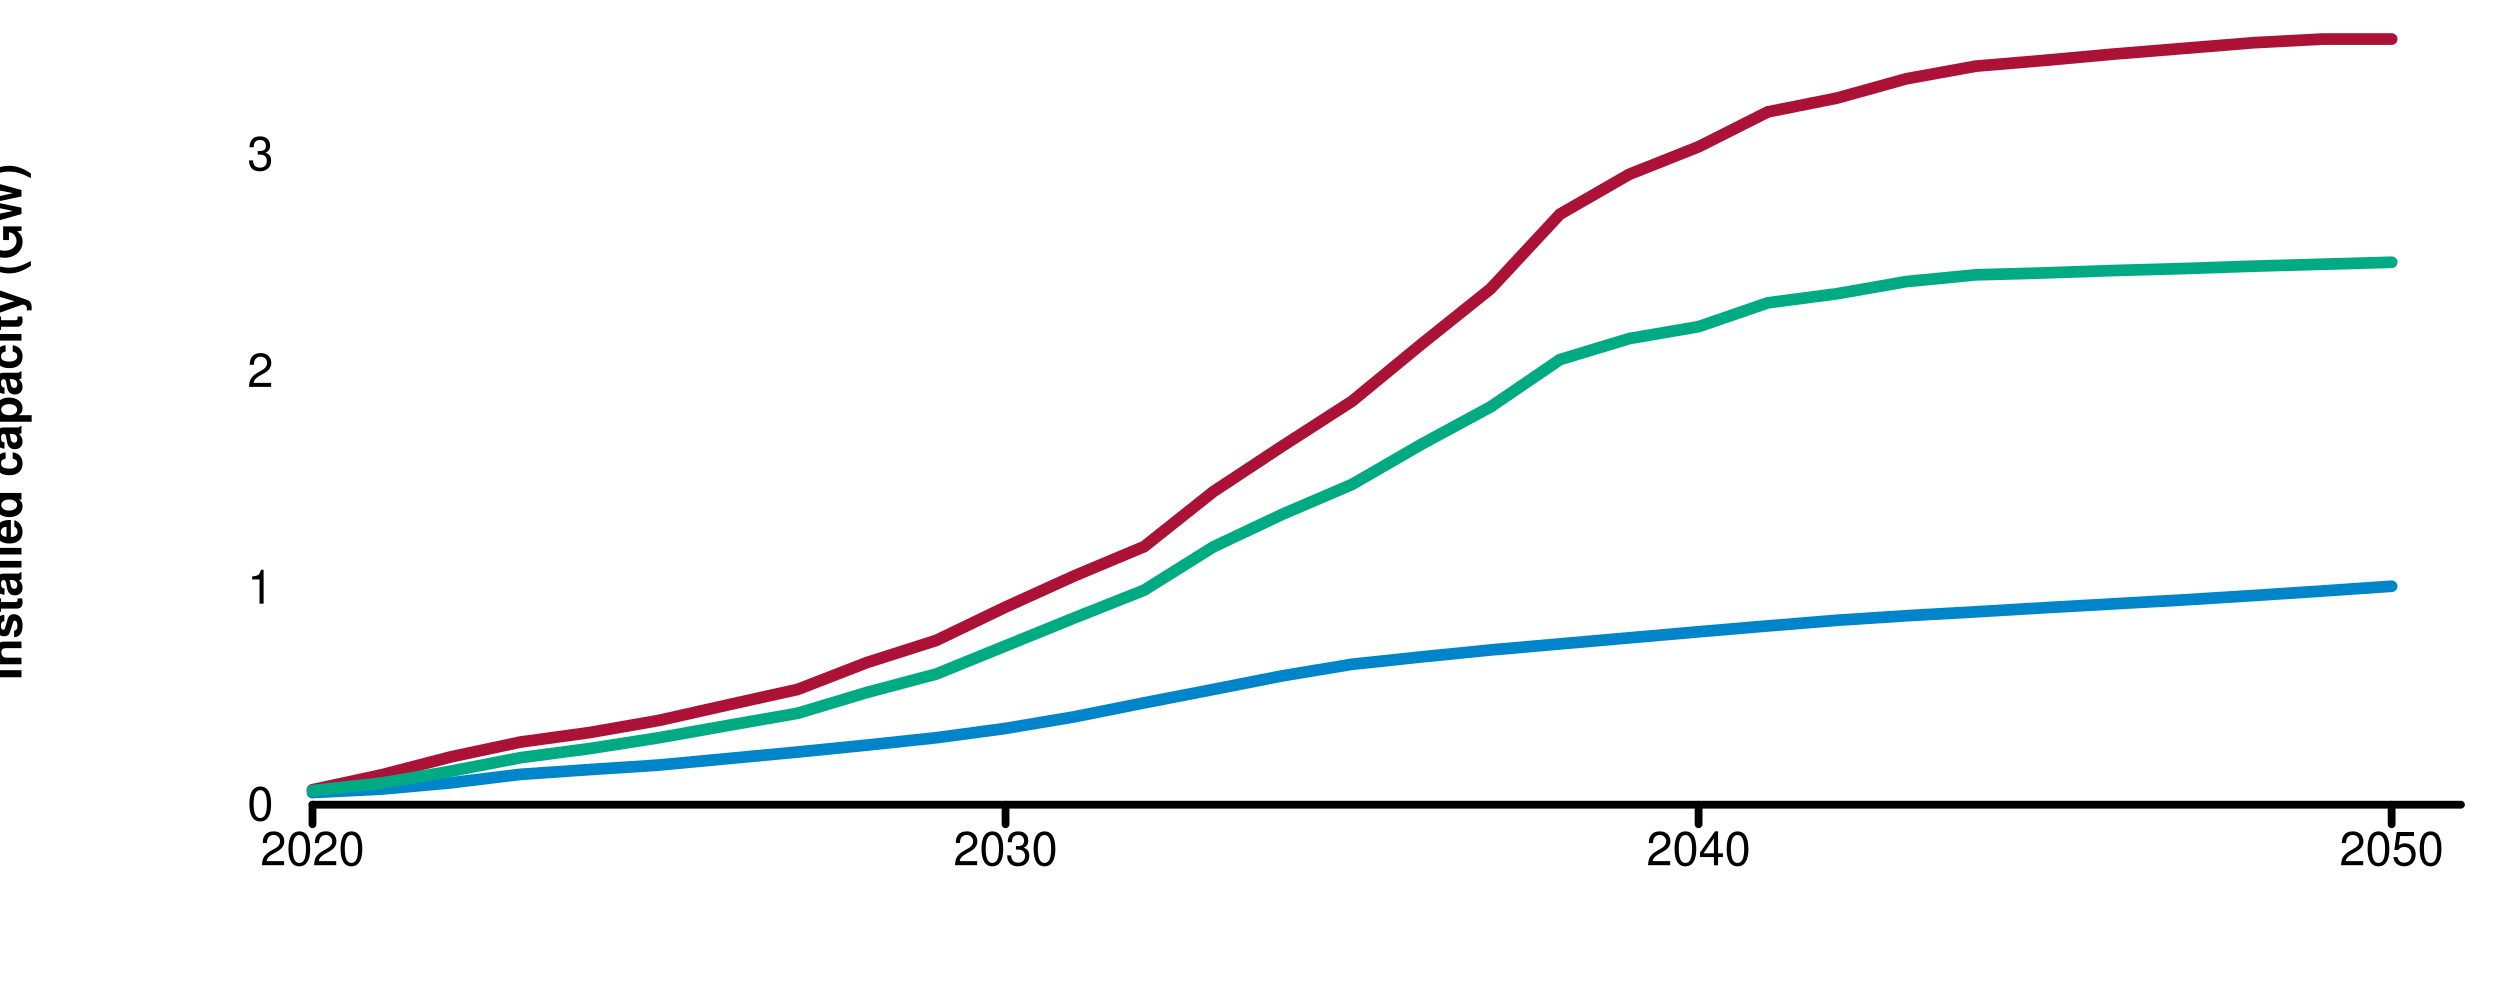
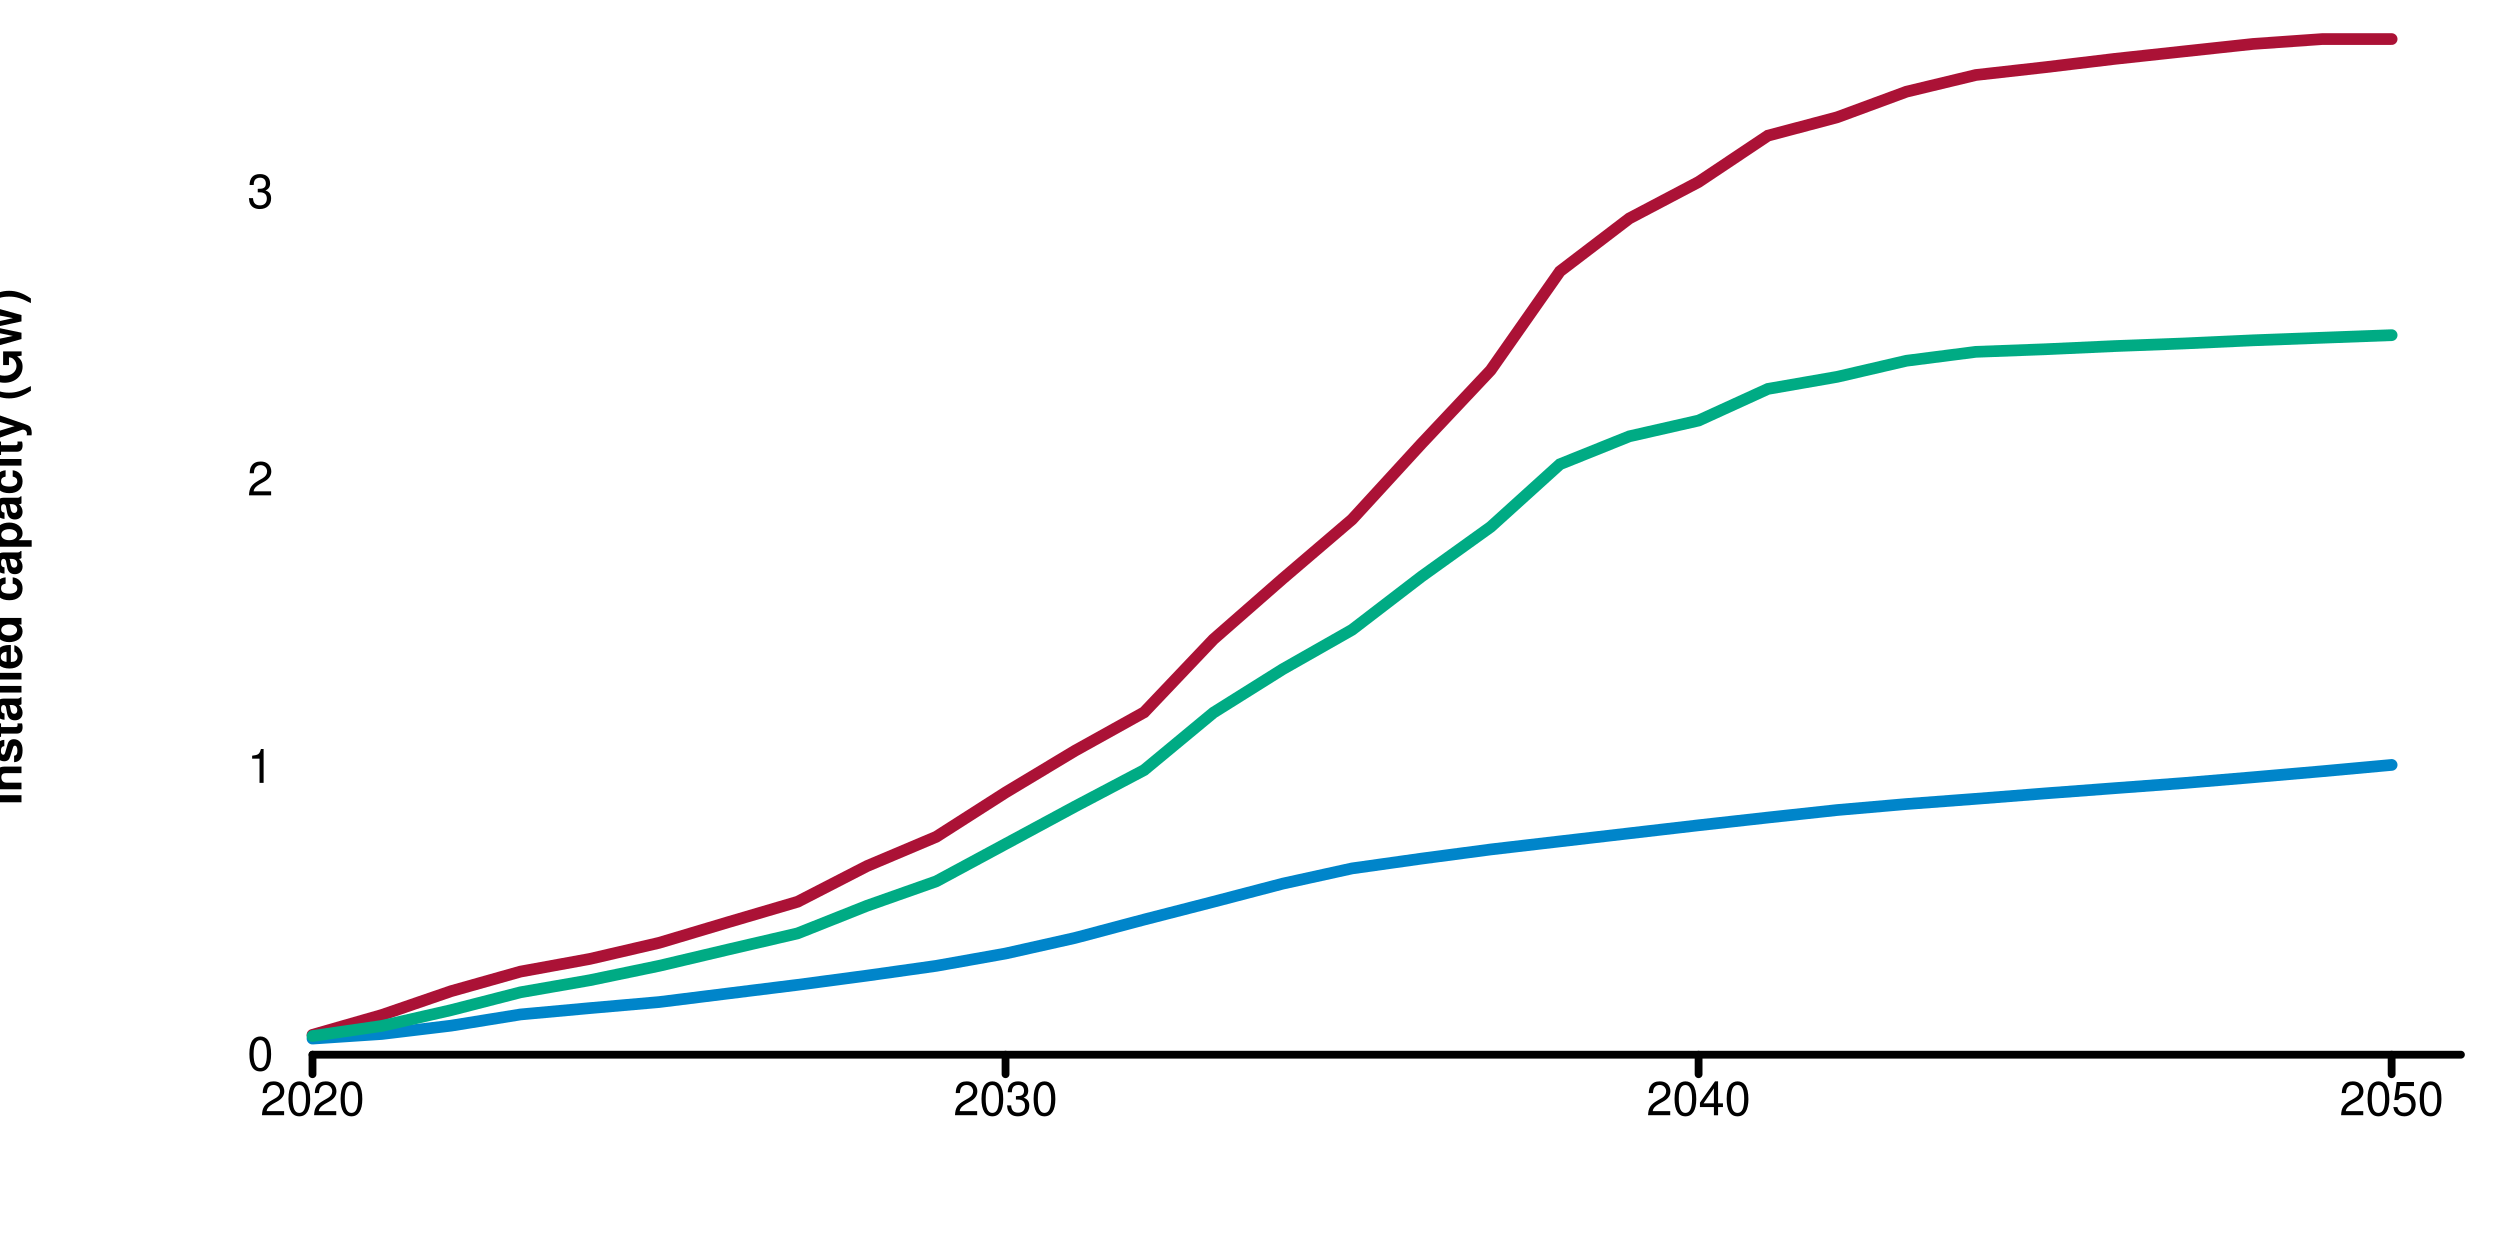
- <svg xmlns="http://www.w3.org/2000/svg" width="640" height="256" viewBox="0 0 640 256" style="overflow:display" preserveAspectRatio="xMinYMin meet" overflow="visible">
+ <svg xmlns="http://www.w3.org/2000/svg" width="640" height="320" viewBox="0 0 640 320" style="overflow:display" preserveAspectRatio="xMinYMin meet" overflow="visible">
  <defs>
    <style>.data-series path.line { fill-opacity: 0; }.data-series path.line.dotted { stroke-dasharray: 12 20 }.data-series circle { display: none; }.data-series:hover path.line, .data-series.on path.line { stroke-width: 5; }.data-series:hover circle, .data-series.on circle { display: inline; }.data-series circle:hover, .data-series circle.on { r: 6px!important; fill: black; }.grid { font-family: "Helvetica Neue",Helvetica,Arial,"Lucida Grande",sans-serif; }.grid line { stroke: rgb(0,0,0); stroke-width: 2; stroke-linecap: round; }.grid.grid-x text { text-anchor: middle; dominant-baseline: hanging; transform: translateY(10px); }.grid.grid-y text { text-anchor: end; dominant-baseline: middle; transform: translateX(-10px); }</style>
  </defs>
  <g class="grid grid-y">
-     <line x1="80" y1="206" x2="630" y2="206" data-left="80" />
-     <text x="80" y="206" text-anchor="end">0</text>
-     <text x="80" y="150.523" text-anchor="end">1</text>
-     <text x="80" y="95.046" text-anchor="end">2</text>
-     <text x="80" y="39.569" text-anchor="end">3</text>
-     <text style="text-anchor:middle;dominant-baseline:hanging;font-weight:bold;transform: translateY(108px) rotate(-90deg);">Installed capacity (GW)</text>
+     <line x1="80" y1="270" x2="630" y2="270" data-left="80" />
+     <text x="80" y="270" text-anchor="end">0</text>
+     <text x="80" y="196.408" text-anchor="end">1</text>
+     <text x="80" y="122.816" text-anchor="end">2</text>
+     <text x="80" y="49.224" text-anchor="end">3</text>
+     <text style="text-anchor:middle;dominant-baseline:hanging;font-weight:bold;transform: translateY(140px) rotate(-90deg);">Installed capacity (GW)</text>
  </g>
  <g class="grid grid-x">
-     <line class="tick" x1="80" y1="206" x2="80" y2="211" />
-     <text x="80" y="206" text-anchor="middle">2020</text>
-     <line class="tick" x1="257.419" y1="206" x2="257.419" y2="211" />
-     <text x="257.419" y="206" text-anchor="middle">2030</text>
-     <line class="tick" x1="434.839" y1="206" x2="434.839" y2="211" />
-     <text x="434.839" y="206" text-anchor="middle">2040</text>
-     <line class="tick" x1="612.258" y1="206" x2="612.258" y2="211" />
-     <text x="612.258" y="206" text-anchor="middle">2050</text>
-     <text style="text-anchor:middle;dominant-baseline:hanging;font-weight:bold;transform: translateY(108px) rotate(-90deg);" />
+     <line class="tick" x1="80" y1="270" x2="80" y2="275" />
+     <text x="80" y="270" text-anchor="middle">2020</text>
+     <line class="tick" x1="257.419" y1="270" x2="257.419" y2="275" />
+     <text x="257.419" y="270" text-anchor="middle">2030</text>
+     <line class="tick" x1="434.839" y1="270" x2="434.839" y2="275" />
+     <text x="434.839" y="270" text-anchor="middle">2040</text>
+     <line class="tick" x1="612.258" y1="270" x2="612.258" y2="275" />
+     <text x="612.258" y="270" text-anchor="middle">2050</text>
+     <text style="text-anchor:middle;dominant-baseline:hanging;font-weight:bold;transform: translateY(140px) rotate(-90deg);" />
  </g>
  <g data-scenario="high-hydrogen" class="data-series">
-     <path d="M 80,202.893L 97.742,202.006L 115.484,200.397L 133.226,198.233L 150.968,197.013L 168.71,195.848L 186.452,194.183L 204.194,192.519L 221.935,190.744L 239.677,188.858L 257.419,186.472L 275.161,183.476L 292.903,179.926L 310.645,176.486L 328.387,172.991L 346.129,170.051L 363.871,168.165L 381.613,166.389L 399.355,164.836L 417.097,163.283L 434.839,161.729L 452.581,160.232L 470.323,158.789L 488.065,157.624L 505.806,156.626L 523.548,155.571L 541.29,154.573L 559.032,153.574L 576.774,152.465L 594.516,151.3L 612.258,150.079" id="High hydrogen" class="line" stroke="#0085CA" stroke-width="3" stroke-linecap="round" />
-     <circle cx="80" cy="202.893" data-y="0.056" data-x="2020" r="4" fill="#0085CA" />
-     <circle cx="97.742" cy="202.006" data-y="0.072" data-x="2021" r="4" fill="#0085CA" />
-     <circle cx="115.484" cy="200.397" data-y="0.101" data-x="2022" r="4" fill="#0085CA" />
-     <circle cx="133.226" cy="198.233" data-y="0.140" data-x="2023" r="4" fill="#0085CA" />
-     <circle cx="150.968" cy="197.013" data-y="0.162" data-x="2024" r="4" fill="#0085CA" />
-     <circle cx="168.71" cy="195.848" data-y="0.183" data-x="2025" r="4" fill="#0085CA" />
-     <circle cx="186.452" cy="194.183" data-y="0.213" data-x="2026" r="4" fill="#0085CA" />
-     <circle cx="204.194" cy="192.519" data-y="0.243" data-x="2027" r="4" fill="#0085CA" />
-     <circle cx="221.935" cy="190.744" data-y="0.275" data-x="2028" r="4" fill="#0085CA" />
-     <circle cx="239.677" cy="188.858" data-y="0.309" data-x="2029" r="4" fill="#0085CA" />
-     <circle cx="257.419" cy="186.472" data-y="0.352" data-x="2030" r="4" fill="#0085CA" />
-     <circle cx="275.161" cy="183.476" data-y="0.406" data-x="2031" r="4" fill="#0085CA" />
-     <circle cx="292.903" cy="179.926" data-y="0.470" data-x="2032" r="4" fill="#0085CA" />
-     <circle cx="310.645" cy="176.486" data-y="0.532" data-x="2033" r="4" fill="#0085CA" />
-     <circle cx="328.387" cy="172.991" data-y="0.595" data-x="2034" r="4" fill="#0085CA" />
-     <circle cx="346.129" cy="170.051" data-y="0.648" data-x="2035" r="4" fill="#0085CA" />
-     <circle cx="363.871" cy="168.165" data-y="0.682" data-x="2036" r="4" fill="#0085CA" />
-     <circle cx="381.613" cy="166.389" data-y="0.714" data-x="2037" r="4" fill="#0085CA" />
-     <circle cx="399.355" cy="164.836" data-y="0.742" data-x="2038" r="4" fill="#0085CA" />
-     <circle cx="417.097" cy="163.283" data-y="0.770" data-x="2039" r="4" fill="#0085CA" />
-     <circle cx="434.839" cy="161.729" data-y="0.798" data-x="2040" r="4" fill="#0085CA" />
-     <circle cx="452.581" cy="160.232" data-y="0.825" data-x="2041" r="4" fill="#0085CA" />
-     <circle cx="470.323" cy="158.789" data-y="0.851" data-x="2042" r="4" fill="#0085CA" />
-     <circle cx="488.065" cy="157.624" data-y="0.872" data-x="2043" r="4" fill="#0085CA" />
-     <circle cx="505.806" cy="156.626" data-y="0.890" data-x="2044" r="4" fill="#0085CA" />
-     <circle cx="523.548" cy="155.571" data-y="0.909" data-x="2045" r="4" fill="#0085CA" />
-     <circle cx="541.29" cy="154.573" data-y="0.927" data-x="2046" r="4" fill="#0085CA" />
-     <circle cx="559.032" cy="153.574" data-y="0.945" data-x="2047" r="4" fill="#0085CA" />
-     <circle cx="576.774" cy="152.465" data-y="0.965" data-x="2048" r="4" fill="#0085CA" />
-     <circle cx="594.516" cy="151.3" data-y="0.986" data-x="2049" r="4" fill="#0085CA" />
-     <circle cx="612.258" cy="150.079" data-y="1.008" data-x="2050" r="4" fill="#0085CA" />
+     <path d="M 80.00,265.88L 97.74,264.70L 115.48,262.57L 133.23,259.70L 150.97,258.08L 168.71,256.53L 186.45,254.32L 204.19,252.12L 221.94,249.76L 239.68,247.26L 257.42,244.10L 275.16,240.12L 292.90,235.41L 310.65,230.85L 328.39,226.21L 346.13,222.31L 363.87,219.81L 381.61,217.46L 399.35,215.39L 417.10,213.33L 434.84,211.27L 452.58,209.29L 470.32,207.37L 488.06,205.83L 505.81,204.50L 523.55,203.11L 541.29,201.78L 559.03,200.46L 576.77,198.98L 594.52,197.44L 612.26,195.82" id="High hydrogen" class="line" stroke="#0085CA" stroke-width="3" stroke-linecap="round" />
+     <circle cx="80.00" cy="265.88" data-y="0.056" data-x="2020" r="4" fill="#0085CA" />
+     <circle cx="97.74" cy="264.70" data-y="0.072" data-x="2021" r="4" fill="#0085CA" />
+     <circle cx="115.48" cy="262.57" data-y="0.101" data-x="2022" r="4" fill="#0085CA" />
+     <circle cx="133.23" cy="259.70" data-y="0.140" data-x="2023" r="4" fill="#0085CA" />
+     <circle cx="150.97" cy="258.08" data-y="0.162" data-x="2024" r="4" fill="#0085CA" />
+     <circle cx="168.71" cy="256.53" data-y="0.183" data-x="2025" r="4" fill="#0085CA" />
+     <circle cx="186.45" cy="254.32" data-y="0.213" data-x="2026" r="4" fill="#0085CA" />
+     <circle cx="204.19" cy="252.12" data-y="0.243" data-x="2027" r="4" fill="#0085CA" />
+     <circle cx="221.94" cy="249.76" data-y="0.275" data-x="2028" r="4" fill="#0085CA" />
+     <circle cx="239.68" cy="247.26" data-y="0.309" data-x="2029" r="4" fill="#0085CA" />
+     <circle cx="257.42" cy="244.10" data-y="0.352" data-x="2030" r="4" fill="#0085CA" />
+     <circle cx="275.16" cy="240.12" data-y="0.406" data-x="2031" r="4" fill="#0085CA" />
+     <circle cx="292.90" cy="235.41" data-y="0.470" data-x="2032" r="4" fill="#0085CA" />
+     <circle cx="310.65" cy="230.85" data-y="0.532" data-x="2033" r="4" fill="#0085CA" />
+     <circle cx="328.39" cy="226.21" data-y="0.595" data-x="2034" r="4" fill="#0085CA" />
+     <circle cx="346.13" cy="222.31" data-y="0.648" data-x="2035" r="4" fill="#0085CA" />
+     <circle cx="363.87" cy="219.81" data-y="0.682" data-x="2036" r="4" fill="#0085CA" />
+     <circle cx="381.61" cy="217.46" data-y="0.714" data-x="2037" r="4" fill="#0085CA" />
+     <circle cx="399.35" cy="215.39" data-y="0.742" data-x="2038" r="4" fill="#0085CA" />
+     <circle cx="417.10" cy="213.33" data-y="0.770" data-x="2039" r="4" fill="#0085CA" />
+     <circle cx="434.84" cy="211.27" data-y="0.798" data-x="2040" r="4" fill="#0085CA" />
+     <circle cx="452.58" cy="209.29" data-y="0.825" data-x="2041" r="4" fill="#0085CA" />
+     <circle cx="470.32" cy="207.37" data-y="0.851" data-x="2042" r="4" fill="#0085CA" />
+     <circle cx="488.06" cy="205.83" data-y="0.872" data-x="2043" r="4" fill="#0085CA" />
+     <circle cx="505.81" cy="204.50" data-y="0.890" data-x="2044" r="4" fill="#0085CA" />
+     <circle cx="523.55" cy="203.11" data-y="0.909" data-x="2045" r="4" fill="#0085CA" />
+     <circle cx="541.29" cy="201.78" data-y="0.927" data-x="2046" r="4" fill="#0085CA" />
+     <circle cx="559.03" cy="200.46" data-y="0.945" data-x="2047" r="4" fill="#0085CA" />
+     <circle cx="576.77" cy="198.98" data-y="0.965" data-x="2048" r="4" fill="#0085CA" />
+     <circle cx="594.52" cy="197.44" data-y="0.986" data-x="2049" r="4" fill="#0085CA" />
+     <circle cx="612.26" cy="195.82" data-y="1.008" data-x="2050" r="4" fill="#0085CA" />
  </g>
  <g data-scenario="deep-electrification" class="data-series">
-     <path d="M 80,202.172L 97.742,198.344L 115.484,193.74L 133.226,189.967L 150.968,187.526L 168.71,184.419L 186.452,180.425L 204.194,176.486L 221.935,169.607L 239.677,163.948L 257.419,155.405L 275.161,147.361L 292.903,139.927L 310.645,125.836L 328.387,114.13L 346.129,102.702L 363.871,88.112L 381.613,73.909L 399.355,54.825L 417.097,44.618L 434.839,37.572L 452.581,28.64L 470.323,25.09L 488.065,20.152L 505.806,16.935L 523.548,15.437L 541.29,13.828L 559.032,12.386L 576.774,10.943L 594.516,10L 612.258,10" id="Deep electrification" class="line" stroke="#AB1236" stroke-width="3" stroke-linecap="round" />
-     <circle cx="80" cy="202.172" data-y="0.069" data-x="2020" r="4" fill="#AB1236" />
-     <circle cx="97.742" cy="198.344" data-y="0.138" data-x="2021" r="4" fill="#AB1236" />
-     <circle cx="115.484" cy="193.74" data-y="0.221" data-x="2022" r="4" fill="#AB1236" />
-     <circle cx="133.226" cy="189.967" data-y="0.289" data-x="2023" r="4" fill="#AB1236" />
-     <circle cx="150.968" cy="187.526" data-y="0.333" data-x="2024" r="4" fill="#AB1236" />
-     <circle cx="168.71" cy="184.419" data-y="0.389" data-x="2025" r="4" fill="#AB1236" />
-     <circle cx="186.452" cy="180.425" data-y="0.461" data-x="2026" r="4" fill="#AB1236" />
-     <circle cx="204.194" cy="176.486" data-y="0.532" data-x="2027" r="4" fill="#AB1236" />
-     <circle cx="221.935" cy="169.607" data-y="0.656" data-x="2028" r="4" fill="#AB1236" />
-     <circle cx="239.677" cy="163.948" data-y="0.758" data-x="2029" r="4" fill="#AB1236" />
-     <circle cx="257.419" cy="155.405" data-y="0.912" data-x="2030" r="4" fill="#AB1236" />
-     <circle cx="275.161" cy="147.361" data-y="1.057" data-x="2031" r="4" fill="#AB1236" />
-     <circle cx="292.903" cy="139.927" data-y="1.191" data-x="2032" r="4" fill="#AB1236" />
-     <circle cx="310.645" cy="125.836" data-y="1.445" data-x="2033" r="4" fill="#AB1236" />
-     <circle cx="328.387" cy="114.13" data-y="1.656" data-x="2034" r="4" fill="#AB1236" />
-     <circle cx="346.129" cy="102.702" data-y="1.862" data-x="2035" r="4" fill="#AB1236" />
-     <circle cx="363.871" cy="88.112" data-y="2.125" data-x="2036" r="4" fill="#AB1236" />
-     <circle cx="381.613" cy="73.909" data-y="2.381" data-x="2037" r="4" fill="#AB1236" />
-     <circle cx="399.355" cy="54.825" data-y="2.725" data-x="2038" r="4" fill="#AB1236" />
-     <circle cx="417.097" cy="44.618" data-y="2.909" data-x="2039" r="4" fill="#AB1236" />
-     <circle cx="434.839" cy="37.572" data-y="3.036" data-x="2040" r="4" fill="#AB1236" />
-     <circle cx="452.581" cy="28.64" data-y="3.197" data-x="2041" r="4" fill="#AB1236" />
-     <circle cx="470.323" cy="25.09" data-y="3.261" data-x="2042" r="4" fill="#AB1236" />
-     <circle cx="488.065" cy="20.152" data-y="3.350" data-x="2043" r="4" fill="#AB1236" />
-     <circle cx="505.806" cy="16.935" data-y="3.408" data-x="2044" r="4" fill="#AB1236" />
-     <circle cx="523.548" cy="15.437" data-y="3.435" data-x="2045" r="4" fill="#AB1236" />
-     <circle cx="541.29" cy="13.828" data-y="3.464" data-x="2046" r="4" fill="#AB1236" />
-     <circle cx="559.032" cy="12.386" data-y="3.490" data-x="2047" r="4" fill="#AB1236" />
-     <circle cx="576.774" cy="10.943" data-y="3.516" data-x="2048" r="4" fill="#AB1236" />
-     <circle cx="594.516" cy="10" data-y="3.533" data-x="2049" r="4" fill="#AB1236" />
-     <circle cx="612.258" cy="10" data-y="3.533" data-x="2050" r="4" fill="#AB1236" />
+     <path d="M 80.00,264.92L 97.74,259.84L 115.48,253.74L 133.23,248.73L 150.97,245.49L 168.71,241.37L 186.45,236.07L 204.19,230.85L 221.94,221.72L 239.68,214.22L 257.42,202.88L 275.16,192.21L 292.90,182.35L 310.65,163.66L 328.39,148.13L 346.13,132.97L 363.87,113.62L 381.61,94.78L 399.35,69.46L 417.10,55.92L 434.84,46.58L 452.58,34.73L 470.32,30.02L 488.06,23.47L 505.81,19.20L 523.55,17.21L 541.29,15.08L 559.03,13.16L 576.77,11.25L 594.52,10.00L 612.26,10.00" id="Deep electrification" class="line" stroke="#AB1236" stroke-width="3" stroke-linecap="round" />
+     <circle cx="80.00" cy="264.92" data-y="0.069" data-x="2020" r="4" fill="#AB1236" />
+     <circle cx="97.74" cy="259.84" data-y="0.138" data-x="2021" r="4" fill="#AB1236" />
+     <circle cx="115.48" cy="253.74" data-y="0.221" data-x="2022" r="4" fill="#AB1236" />
+     <circle cx="133.23" cy="248.73" data-y="0.289" data-x="2023" r="4" fill="#AB1236" />
+     <circle cx="150.97" cy="245.49" data-y="0.333" data-x="2024" r="4" fill="#AB1236" />
+     <circle cx="168.71" cy="241.37" data-y="0.389" data-x="2025" r="4" fill="#AB1236" />
+     <circle cx="186.45" cy="236.07" data-y="0.461" data-x="2026" r="4" fill="#AB1236" />
+     <circle cx="204.19" cy="230.85" data-y="0.532" data-x="2027" r="4" fill="#AB1236" />
+     <circle cx="221.94" cy="221.72" data-y="0.656" data-x="2028" r="4" fill="#AB1236" />
+     <circle cx="239.68" cy="214.22" data-y="0.758" data-x="2029" r="4" fill="#AB1236" />
+     <circle cx="257.42" cy="202.88" data-y="0.912" data-x="2030" r="4" fill="#AB1236" />
+     <circle cx="275.16" cy="192.21" data-y="1.057" data-x="2031" r="4" fill="#AB1236" />
+     <circle cx="292.90" cy="182.35" data-y="1.191" data-x="2032" r="4" fill="#AB1236" />
+     <circle cx="310.65" cy="163.66" data-y="1.445" data-x="2033" r="4" fill="#AB1236" />
+     <circle cx="328.39" cy="148.13" data-y="1.656" data-x="2034" r="4" fill="#AB1236" />
+     <circle cx="346.13" cy="132.97" data-y="1.862" data-x="2035" r="4" fill="#AB1236" />
+     <circle cx="363.87" cy="113.62" data-y="2.125" data-x="2036" r="4" fill="#AB1236" />
+     <circle cx="381.61" cy="94.78" data-y="2.381" data-x="2037" r="4" fill="#AB1236" />
+     <circle cx="399.35" cy="69.46" data-y="2.725" data-x="2038" r="4" fill="#AB1236" />
+     <circle cx="417.10" cy="55.92" data-y="2.909" data-x="2039" r="4" fill="#AB1236" />
+     <circle cx="434.84" cy="46.58" data-y="3.036" data-x="2040" r="4" fill="#AB1236" />
+     <circle cx="452.58" cy="34.73" data-y="3.197" data-x="2041" r="4" fill="#AB1236" />
+     <circle cx="470.32" cy="30.02" data-y="3.261" data-x="2042" r="4" fill="#AB1236" />
+     <circle cx="488.06" cy="23.47" data-y="3.350" data-x="2043" r="4" fill="#AB1236" />
+     <circle cx="505.81" cy="19.20" data-y="3.408" data-x="2044" r="4" fill="#AB1236" />
+     <circle cx="523.55" cy="17.21" data-y="3.435" data-x="2045" r="4" fill="#AB1236" />
+     <circle cx="541.29" cy="15.08" data-y="3.464" data-x="2046" r="4" fill="#AB1236" />
+     <circle cx="559.03" cy="13.16" data-y="3.490" data-x="2047" r="4" fill="#AB1236" />
+     <circle cx="576.77" cy="11.25" data-y="3.516" data-x="2048" r="4" fill="#AB1236" />
+     <circle cx="594.52" cy="10.00" data-y="3.533" data-x="2049" r="4" fill="#AB1236" />
+     <circle cx="612.26" cy="10.00" data-y="3.533" data-x="2050" r="4" fill="#AB1236" />
  </g>
  <g data-scenario="net-zero" class="data-series">
-     <path d="M 80,202.394L 97.742,200.452L 115.484,197.401L 133.226,193.962L 150.968,191.631L 168.71,188.858L 186.452,185.695L 204.194,182.589L 221.935,177.263L 239.677,172.547L 257.419,165.335L 275.161,158.123L 292.903,151.078L 310.645,139.982L 328.387,131.605L 346.129,124.005L 363.871,113.742L 381.613,104.144L 399.355,92.05L 417.097,86.669L 434.839,83.618L 452.581,77.515L 470.323,75.185L 488.065,72.079L 505.806,70.359L 523.548,69.86L 541.29,69.249L 559.032,68.75L 576.774,68.14L 594.516,67.641L 612.258,67.141" id="Early net zero" class="line" stroke="#00AB84" stroke-width="3" stroke-linecap="round" />
-     <circle cx="80" cy="202.394" data-y="0.065" data-x="2020" r="4" fill="#00AB84" />
-     <circle cx="97.742" cy="200.452" data-y="0.100" data-x="2021" r="4" fill="#00AB84" />
-     <circle cx="115.484" cy="197.401" data-y="0.155" data-x="2022" r="4" fill="#00AB84" />
-     <circle cx="133.226" cy="193.962" data-y="0.217" data-x="2023" r="4" fill="#00AB84" />
-     <circle cx="150.968" cy="191.631" data-y="0.259" data-x="2024" r="4" fill="#00AB84" />
-     <circle cx="168.71" cy="188.858" data-y="0.309" data-x="2025" r="4" fill="#00AB84" />
-     <circle cx="186.452" cy="185.695" data-y="0.366" data-x="2026" r="4" fill="#00AB84" />
-     <circle cx="204.194" cy="182.589" data-y="0.422" data-x="2027" r="4" fill="#00AB84" />
-     <circle cx="221.935" cy="177.263" data-y="0.518" data-x="2028" r="4" fill="#00AB84" />
-     <circle cx="239.677" cy="172.547" data-y="0.603" data-x="2029" r="4" fill="#00AB84" />
-     <circle cx="257.419" cy="165.335" data-y="0.733" data-x="2030" r="4" fill="#00AB84" />
-     <circle cx="275.161" cy="158.123" data-y="0.863" data-x="2031" r="4" fill="#00AB84" />
-     <circle cx="292.903" cy="151.078" data-y="0.990" data-x="2032" r="4" fill="#00AB84" />
-     <circle cx="310.645" cy="139.982" data-y="1.190" data-x="2033" r="4" fill="#00AB84" />
-     <circle cx="328.387" cy="131.605" data-y="1.341" data-x="2034" r="4" fill="#00AB84" />
-     <circle cx="346.129" cy="124.005" data-y="1.478" data-x="2035" r="4" fill="#00AB84" />
-     <circle cx="363.871" cy="113.742" data-y="1.663" data-x="2036" r="4" fill="#00AB84" />
-     <circle cx="381.613" cy="104.144" data-y="1.836" data-x="2037" r="4" fill="#00AB84" />
-     <circle cx="399.355" cy="92.05" data-y="2.054" data-x="2038" r="4" fill="#00AB84" />
-     <circle cx="417.097" cy="86.669" data-y="2.151" data-x="2039" r="4" fill="#00AB84" />
-     <circle cx="434.839" cy="83.618" data-y="2.206" data-x="2040" r="4" fill="#00AB84" />
-     <circle cx="452.581" cy="77.515" data-y="2.316" data-x="2041" r="4" fill="#00AB84" />
-     <circle cx="470.323" cy="75.185" data-y="2.358" data-x="2042" r="4" fill="#00AB84" />
-     <circle cx="488.065" cy="72.079" data-y="2.414" data-x="2043" r="4" fill="#00AB84" />
-     <circle cx="505.806" cy="70.359" data-y="2.445" data-x="2044" r="4" fill="#00AB84" />
-     <circle cx="523.548" cy="69.86" data-y="2.454" data-x="2045" r="4" fill="#00AB84" />
-     <circle cx="541.29" cy="69.249" data-y="2.465" data-x="2046" r="4" fill="#00AB84" />
-     <circle cx="559.032" cy="68.75" data-y="2.474" data-x="2047" r="4" fill="#00AB84" />
-     <circle cx="576.774" cy="68.14" data-y="2.485" data-x="2048" r="4" fill="#00AB84" />
-     <circle cx="594.516" cy="67.641" data-y="2.494" data-x="2049" r="4" fill="#00AB84" />
-     <circle cx="612.258" cy="67.141" data-y="2.503" data-x="2050" r="4" fill="#00AB84" />
+     <path d="M 80.00,265.22L 97.74,262.64L 115.48,258.59L 133.23,254.03L 150.97,250.94L 168.71,247.26L 186.45,243.07L 204.19,238.94L 221.94,231.88L 239.68,225.62L 257.42,216.06L 275.16,206.49L 292.90,197.14L 310.65,182.43L 328.39,171.31L 346.13,161.23L 363.87,147.62L 381.61,134.89L 399.35,118.84L 417.10,111.70L 434.84,107.66L 452.58,99.56L 470.32,96.47L 488.06,92.35L 505.81,90.07L 523.55,89.41L 541.29,88.60L 559.03,87.93L 576.77,87.12L 594.52,86.46L 612.26,85.80" id="Early net zero" class="line" stroke="#00AB84" stroke-width="3" stroke-linecap="round" />
+     <circle cx="80.00" cy="265.22" data-y="0.065" data-x="2020" r="4" fill="#00AB84" />
+     <circle cx="97.74" cy="262.64" data-y="0.100" data-x="2021" r="4" fill="#00AB84" />
+     <circle cx="115.48" cy="258.59" data-y="0.155" data-x="2022" r="4" fill="#00AB84" />
+     <circle cx="133.23" cy="254.03" data-y="0.217" data-x="2023" r="4" fill="#00AB84" />
+     <circle cx="150.97" cy="250.94" data-y="0.259" data-x="2024" r="4" fill="#00AB84" />
+     <circle cx="168.71" cy="247.26" data-y="0.309" data-x="2025" r="4" fill="#00AB84" />
+     <circle cx="186.45" cy="243.07" data-y="0.366" data-x="2026" r="4" fill="#00AB84" />
+     <circle cx="204.19" cy="238.94" data-y="0.422" data-x="2027" r="4" fill="#00AB84" />
+     <circle cx="221.94" cy="231.88" data-y="0.518" data-x="2028" r="4" fill="#00AB84" />
+     <circle cx="239.68" cy="225.62" data-y="0.603" data-x="2029" r="4" fill="#00AB84" />
+     <circle cx="257.42" cy="216.06" data-y="0.733" data-x="2030" r="4" fill="#00AB84" />
+     <circle cx="275.16" cy="206.49" data-y="0.863" data-x="2031" r="4" fill="#00AB84" />
+     <circle cx="292.90" cy="197.14" data-y="0.990" data-x="2032" r="4" fill="#00AB84" />
+     <circle cx="310.65" cy="182.43" data-y="1.190" data-x="2033" r="4" fill="#00AB84" />
+     <circle cx="328.39" cy="171.31" data-y="1.341" data-x="2034" r="4" fill="#00AB84" />
+     <circle cx="346.13" cy="161.23" data-y="1.478" data-x="2035" r="4" fill="#00AB84" />
+     <circle cx="363.87" cy="147.62" data-y="1.663" data-x="2036" r="4" fill="#00AB84" />
+     <circle cx="381.61" cy="134.89" data-y="1.836" data-x="2037" r="4" fill="#00AB84" />
+     <circle cx="399.35" cy="118.84" data-y="2.054" data-x="2038" r="4" fill="#00AB84" />
+     <circle cx="417.10" cy="111.70" data-y="2.151" data-x="2039" r="4" fill="#00AB84" />
+     <circle cx="434.84" cy="107.66" data-y="2.206" data-x="2040" r="4" fill="#00AB84" />
+     <circle cx="452.58" cy="99.56" data-y="2.316" data-x="2041" r="4" fill="#00AB84" />
+     <circle cx="470.32" cy="96.47" data-y="2.358" data-x="2042" r="4" fill="#00AB84" />
+     <circle cx="488.06" cy="92.35" data-y="2.414" data-x="2043" r="4" fill="#00AB84" />
+     <circle cx="505.81" cy="90.07" data-y="2.445" data-x="2044" r="4" fill="#00AB84" />
+     <circle cx="523.55" cy="89.41" data-y="2.454" data-x="2045" r="4" fill="#00AB84" />
+     <circle cx="541.29" cy="88.60" data-y="2.465" data-x="2046" r="4" fill="#00AB84" />
+     <circle cx="559.03" cy="87.93" data-y="2.474" data-x="2047" r="4" fill="#00AB84" />
+     <circle cx="576.77" cy="87.12" data-y="2.485" data-x="2048" r="4" fill="#00AB84" />
+     <circle cx="594.52" cy="86.46" data-y="2.494" data-x="2049" r="4" fill="#00AB84" />
+     <circle cx="612.26" cy="85.80" data-y="2.503" data-x="2050" r="4" fill="#00AB84" />
  </g>
</svg>
